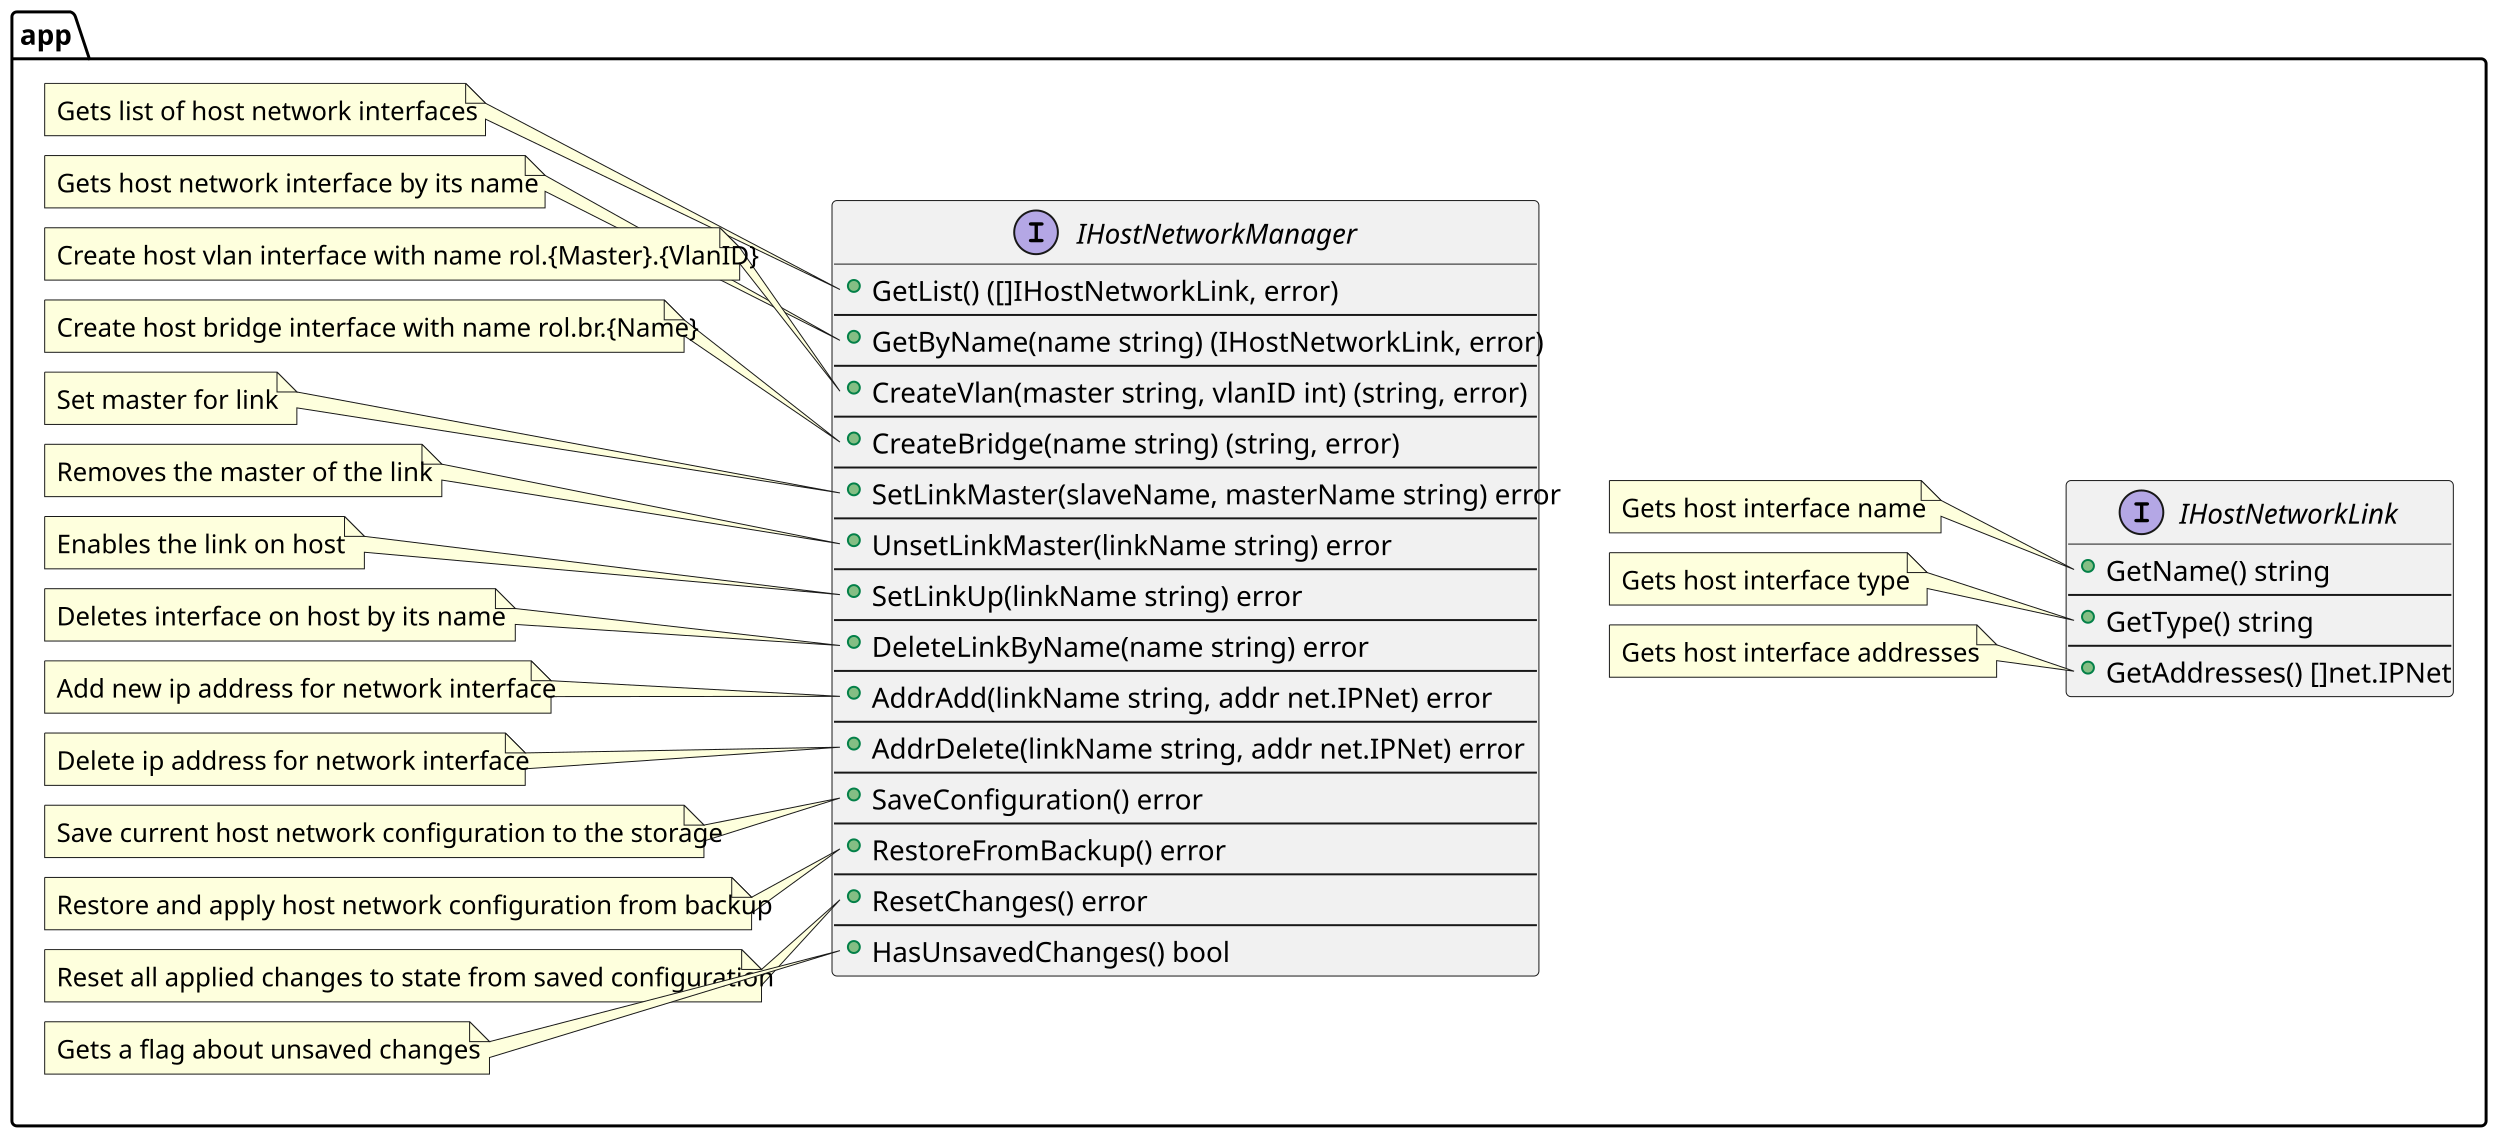
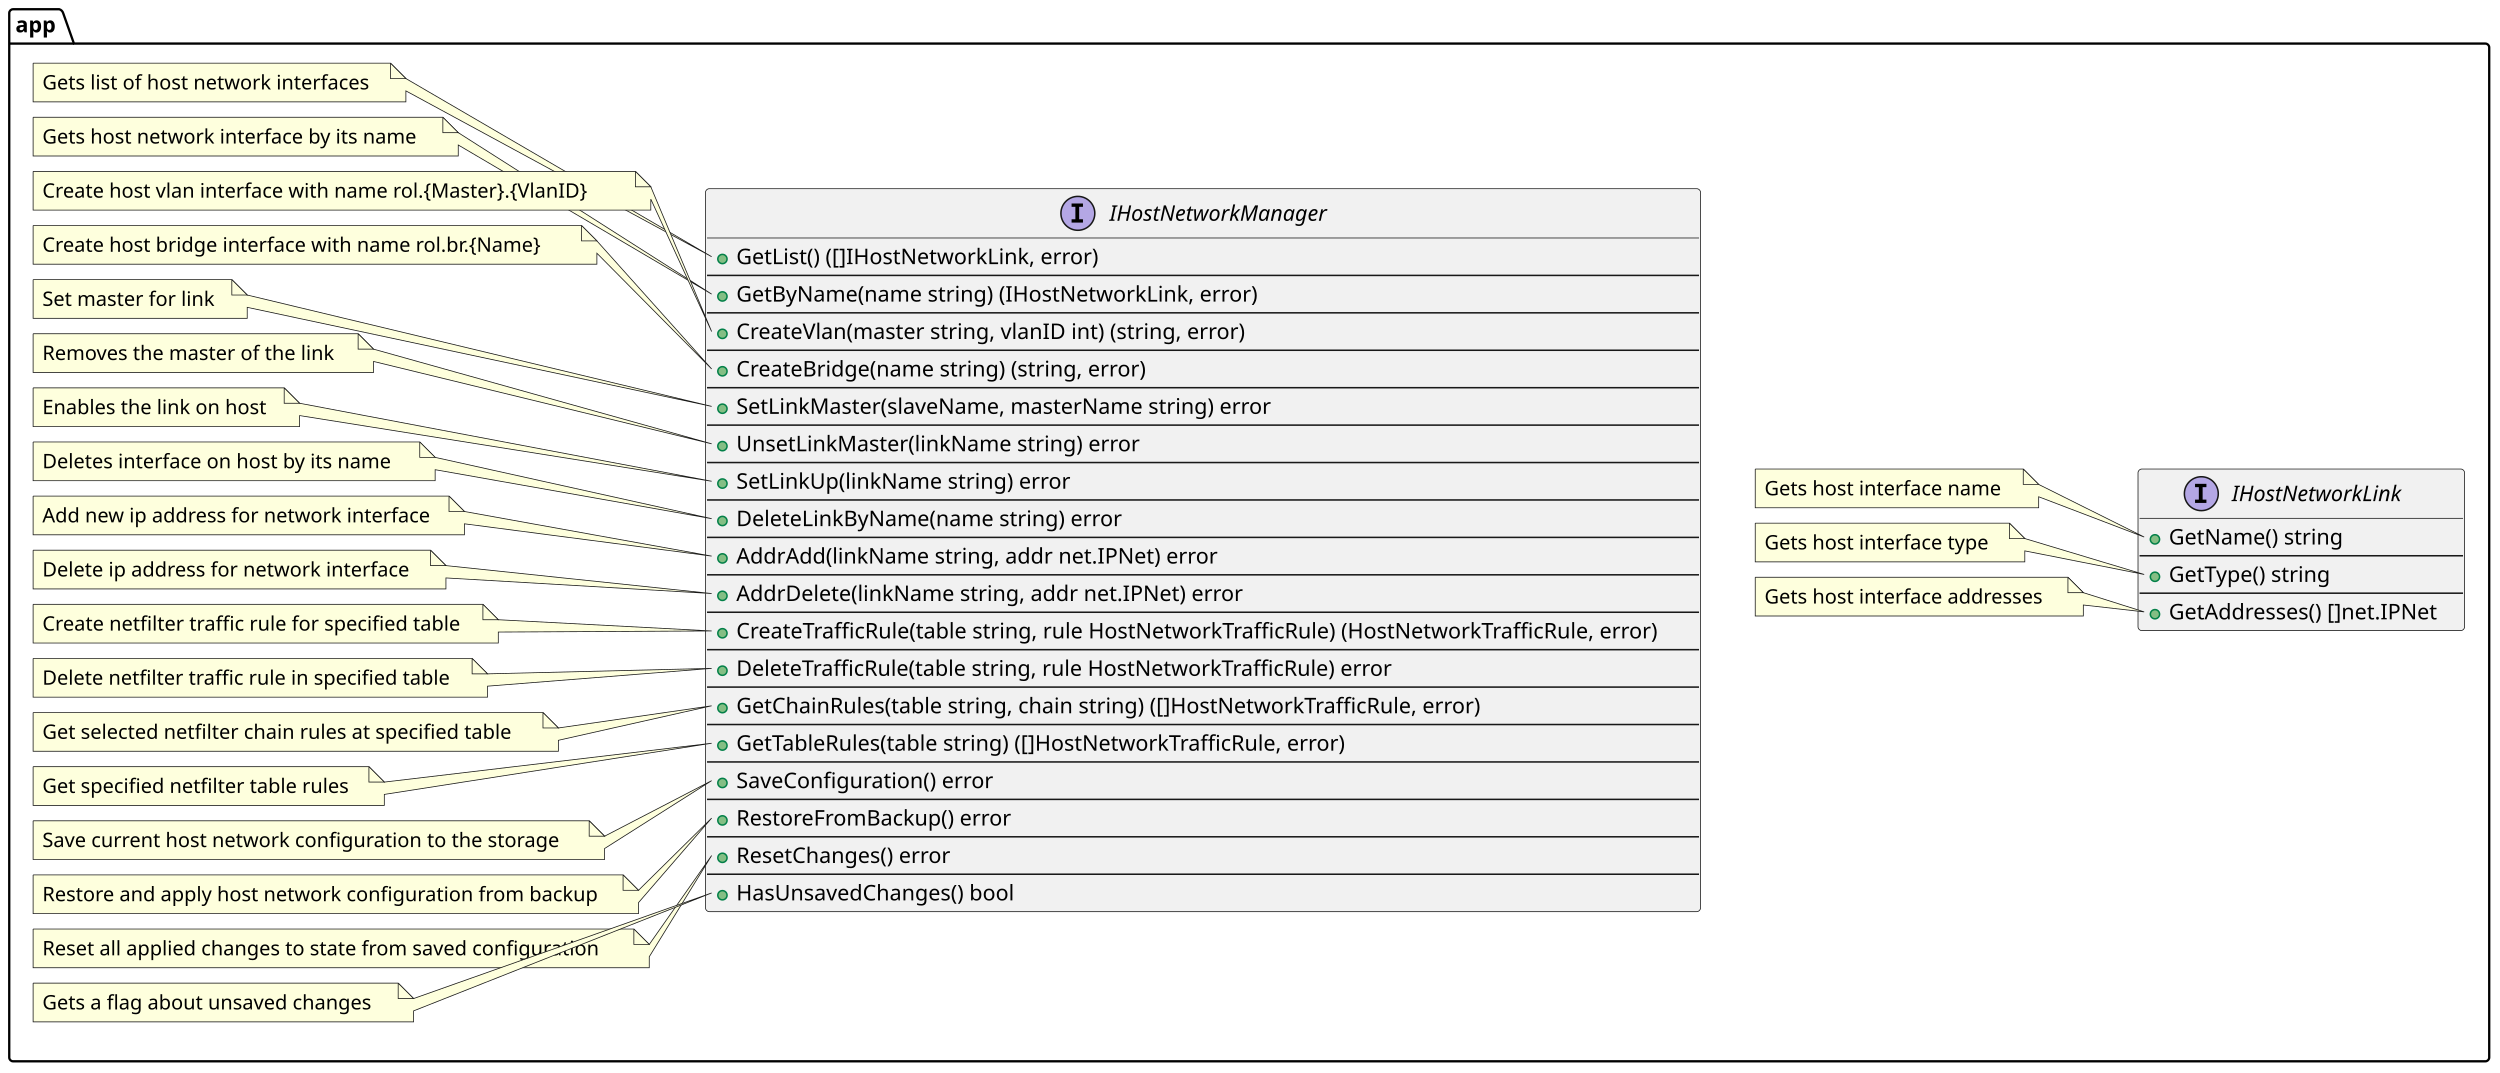
- <svg xmlns="http://www.w3.org/2000/svg" contentStyleType="text/css" height="574px" preserveAspectRatio="none" style="width:1259px;height:574px;background:#FFFFFF;" version="1.1" viewBox="0 0 1259 574" width="1259px" zoomAndPan="magnify">
+ <svg xmlns="http://www.w3.org/2000/svg" contentStyleType="text/css" height="696px" preserveAspectRatio="none" style="width:1623px;height:696px;background:#FFFFFF;" version="1.1" viewBox="0 0 1623 696" width="1623px" zoomAndPan="magnify">
  <defs />
  <g>
    <g id="cluster_app">
-       <path d="M8.5,6 L35.5,6 A3.75,3.75 0 0 1 38,8.5 L45,29.609 L1249.5,29.609 A2.5,2.5 0 0 1 1252,32.109 L1252,564.5 A2.5,2.5 0 0 1 1249.5,567 L8.5,567 A2.5,2.5 0 0 1 6,564.5 L6,8.5 A2.5,2.5 0 0 1 8.5,6 " style="stroke:#000000;stroke-width:1.5;fill:none;" />
-       <line style="stroke:#000000;stroke-width:1.5;fill:none;" x1="6" x2="45" y1="29.609" y2="29.609" />
-       <text fill="#000000" font-family="sans-serif" font-size="14" font-weight="bold" lengthAdjust="spacing" textLength="26" x="10" y="22.533">app</text>
+       <path d="M8.5,6 L38.5,6 A3.75,3.75 0 0 1 41,8.5 L48,28.297 L1613.5,28.297 A2.5,2.5 0 0 1 1616,30.797 L1616,686.5 A2.5,2.5 0 0 1 1613.5,689 L8.5,689 A2.5,2.5 0 0 1 6,686.5 L6,8.5 A2.5,2.5 0 0 1 8.5,6 " fill="none" style="stroke:#000000;stroke-width:1.5;" />
+       <line style="stroke:#000000;stroke-width:1.5;" x1="6" x2="48" y1="28.297" y2="28.297" />
+       <text fill="#000000" font-family="sans-serif" font-size="14" font-weight="bold" lengthAdjust="spacing" textLength="29" x="10" y="20.995">app</text>
    </g>
    <g id="elem_IHostNetworkLink">
-       <rect codeLine="3" fill="#F1F1F1" height="108.828" id="IHostNetworkLink" rx="2.5" ry="2.5" style="stroke:#181818;stroke-width:0.5;" width="195" x="1040.5" y="242" />
-       <ellipse cx="1078.45" cy="258" fill="#B4A7E5" rx="11" ry="11" style="stroke:#181818;stroke-width:1.0;" />
-       <path d="M1079.403,254.641 L1079.403,261.297 L1081.122,261.297 Q1081.731,261.297 1081.997,261.531 Q1082.263,261.766 1082.263,262.156 Q1082.263,262.531 1081.997,262.766 Q1081.731,263 1081.122,263 L1075.981,263 Q1075.372,263 1075.106,262.766 Q1074.841,262.531 1074.841,262.141 Q1074.841,261.766 1075.106,261.531 Q1075.372,261.297 1075.981,261.297 L1077.7,261.297 L1077.7,254.641 L1075.981,254.641 Q1075.372,254.641 1075.106,254.406 Q1074.841,254.172 1074.841,253.781 Q1074.841,253.406 1075.106,253.172 Q1075.372,252.938 1075.981,252.938 L1081.122,252.938 Q1081.731,252.938 1081.997,253.172 Q1082.263,253.406 1082.263,253.781 Q1082.263,254.172 1081.997,254.406 Q1081.731,254.641 1081.122,254.641 L1079.403,254.641 Z " fill="#000000" />
-       <text fill="#000000" font-family="sans-serif" font-size="14" font-style="italic" lengthAdjust="spacing" textLength="112" x="1097.55" y="263.728">IHostNetworkLink</text>
-       <line style="stroke:#181818;stroke-width:0.5;" x1="1041.5" x2="1234.5" y1="274" y2="274" />
-       <ellipse cx="1051.5" cy="285" fill="#84BE84" rx="3" ry="3" style="stroke:#038048;stroke-width:1.0;" />
-       <text fill="#000000" font-family="sans-serif" font-size="14" lengthAdjust="spacing" textLength="108" x="1060.5" y="292.533">GetName() string</text>
-       <line style="stroke:#181818;stroke-width:1.0;" x1="1041.5" x2="1234.5" y1="299.609" y2="299.609" />
-       <ellipse cx="1051.5" cy="310.609" fill="#84BE84" rx="3" ry="3" style="stroke:#038048;stroke-width:1.0;" />
-       <text fill="#000000" font-family="sans-serif" font-size="14" lengthAdjust="spacing" textLength="104" x="1060.5" y="318.143">GetType() string</text>
-       <line style="stroke:#181818;stroke-width:1.0;" x1="1041.5" x2="1234.5" y1="325.219" y2="325.219" />
-       <ellipse cx="1051.5" cy="336.219" fill="#84BE84" rx="3" ry="3" style="stroke:#038048;stroke-width:1.0;" />
-       <text fill="#000000" font-family="sans-serif" font-size="14" lengthAdjust="spacing" textLength="169" x="1060.5" y="343.752">GetAddresses() []net.IPNet</text>
+       <rect codeLine="3" fill="#F1F1F1" height="104.891" id="IHostNetworkLink" rx="2.5" ry="2.5" style="stroke:#181818;stroke-width:0.5;" width="212" x="1388" y="304.5" />
+       <ellipse cx="1429.1" cy="320.5" fill="#B4A7E5" rx="11" ry="11" style="stroke:#181818;stroke-width:1.0;" />
+       <path d="M1425.022,316.266 L1425.022,314.109 L1432.412,314.109 L1432.412,316.266 L1429.944,316.266 L1429.944,324.344 L1432.412,324.344 L1432.412,326.5 L1425.022,326.5 L1425.022,324.344 L1427.491,324.344 L1427.491,316.266 L1425.022,316.266 Z " fill="#000000" />
+       <text fill="#000000" font-family="sans-serif" font-size="14" font-style="italic" lengthAdjust="spacing" textLength="122" x="1448.9" y="325.347">IHostNetworkLink</text>
+       <line style="stroke:#181818;stroke-width:0.5;" x1="1389" x2="1599" y1="336.5" y2="336.5" />
+       <ellipse cx="1399" cy="350.148" fill="#84BE84" rx="3" ry="3" style="stroke:#038048;stroke-width:1.0;" />
+       <text fill="#000000" font-family="sans-serif" font-size="14" lengthAdjust="spacing" textLength="118" x="1408" y="353.495">GetName() string</text>
+       <line style="stroke:#181818;stroke-width:1.0;" x1="1389" x2="1599" y1="360.797" y2="360.797" />
+       <ellipse cx="1399" cy="374.445" fill="#84BE84" rx="3" ry="3" style="stroke:#038048;stroke-width:1.0;" />
+       <text fill="#000000" font-family="sans-serif" font-size="14" lengthAdjust="spacing" textLength="112" x="1408" y="377.792">GetType() string</text>
+       <line style="stroke:#181818;stroke-width:1.0;" x1="1389" x2="1599" y1="385.094" y2="385.094" />
+       <ellipse cx="1399" cy="398.742" fill="#84BE84" rx="3" ry="3" style="stroke:#038048;stroke-width:1.0;" />
+       <text fill="#000000" font-family="sans-serif" font-size="14" lengthAdjust="spacing" textLength="186" x="1408" y="402.089">GetAddresses() []net.IPNet</text>
    </g>
-     <path d="M810.5,242 L810.5,268.352 A0,0 0 0 0 810.5,268.352 L977.5,268.352 A0,0 0 0 0 977.5,268.352 L977.5,260 L1044.5,286.805 L977.5,252 L977.5,252 L967.5,242 L810.5,242 A0,0 0 0 0 810.5,242 " fill="#FEFFDD" style="stroke:#181818;stroke-width:0.5;" />
-     <path d="M967.5,242 L967.5,252 L977.5,252 L967.5,242 " fill="#FEFFDD" style="stroke:#181818;stroke-width:0.5;" />
-     <text fill="#000000" font-family="sans-serif" font-size="13" lengthAdjust="spacing" textLength="146" x="816.5" y="260.495">Gets host interface name</text>
-     <path d="M810.5,278.352 L810.5,304.703 A0,0 0 0 0 810.5,304.703 L970.5,304.703 A0,0 0 0 0 970.5,304.703 L970.5,296.352 L1044.5,312.414 L970.5,288.352 L970.5,288.352 L960.5,278.352 L810.5,278.352 A0,0 0 0 0 810.5,278.352 " fill="#FEFFDD" style="stroke:#181818;stroke-width:0.5;" />
-     <path d="M960.5,278.352 L960.5,288.352 L970.5,288.352 L960.5,278.352 " fill="#FEFFDD" style="stroke:#181818;stroke-width:0.5;" />
-     <text fill="#000000" font-family="sans-serif" font-size="13" lengthAdjust="spacing" textLength="139" x="816.5" y="296.847">Gets host interface type</text>
-     <path d="M810.5,314.703 L810.5,341.055 A0,0 0 0 0 810.5,341.055 L1005.5,341.055 A0,0 0 0 0 1005.5,341.055 L1005.5,332.703 L1044.5,338.023 L1005.5,324.703 L1005.5,324.703 L995.5,314.703 L810.5,314.703 A0,0 0 0 0 810.5,314.703 " fill="#FEFFDD" style="stroke:#181818;stroke-width:0.5;" />
-     <path d="M995.5,314.703 L995.5,324.703 L1005.5,324.703 L995.5,314.703 " fill="#FEFFDD" style="stroke:#181818;stroke-width:0.5;" />
-     <text fill="#000000" font-family="sans-serif" font-size="13" lengthAdjust="spacing" textLength="174" x="816.5" y="333.198">Gets host interface addresses</text>
+     <path d="M1139.5,304.5 L1139.5,329.633 A0,0 0 0 0 1139.5,329.633 L1323.5,329.633 A0,0 0 0 0 1323.5,329.633 L1323.5,322.5 L1392,348.648 L1323.5,314.5 L1323.5,314.5 L1313.5,304.5 L1139.5,304.5 A0,0 0 0 0 1139.5,304.5 " fill="#FEFFDD" style="stroke:#181818;stroke-width:0.5;" />
+     <path d="M1313.5,304.5 L1313.5,314.5 L1323.5,314.5 L1313.5,304.5 " fill="#FEFFDD" style="stroke:#181818;stroke-width:0.5;" />
+     <text fill="#000000" font-family="sans-serif" font-size="13" lengthAdjust="spacing" textLength="163" x="1145.5" y="321.567">Gets host interface name</text>
+     <path d="M1139.5,339.633 L1139.5,364.766 A0,0 0 0 0 1139.5,364.766 L1314.5,364.766 A0,0 0 0 0 1314.5,364.766 L1314.5,357.633 L1392,372.945 L1314.5,349.633 L1314.5,349.633 L1304.5,339.633 L1139.5,339.633 A0,0 0 0 0 1139.5,339.633 " fill="#FEFFDD" style="stroke:#181818;stroke-width:0.5;" />
+     <path d="M1304.5,339.633 L1304.5,349.633 L1314.5,349.633 L1304.5,339.633 " fill="#FEFFDD" style="stroke:#181818;stroke-width:0.5;" />
+     <text fill="#000000" font-family="sans-serif" font-size="13" lengthAdjust="spacing" textLength="154" x="1145.5" y="356.7">Gets host interface type</text>
+     <path d="M1139.5,374.766 L1139.5,399.898 A0,0 0 0 0 1139.5,399.898 L1352.5,399.898 A0,0 0 0 0 1352.5,399.898 L1352.5,392.766 L1392,397.242 L1352.5,384.766 L1352.5,384.766 L1342.5,374.766 L1139.5,374.766 A0,0 0 0 0 1139.5,374.766 " fill="#FEFFDD" style="stroke:#181818;stroke-width:0.5;" />
+     <path d="M1342.5,374.766 L1342.5,384.766 L1352.5,384.766 L1342.5,374.766 " fill="#FEFFDD" style="stroke:#181818;stroke-width:0.5;" />
+     <text fill="#000000" font-family="sans-serif" font-size="13" lengthAdjust="spacing" textLength="192" x="1145.5" y="391.832">Gets host interface addresses</text>
    <g id="elem_IHostNetworkManager">
-       <rect codeLine="5" fill="#F1F1F1" height="390.531" id="IHostNetworkManager" rx="2.5" ry="2.5" style="stroke:#181818;stroke-width:0.5;" width="356" x="419" y="101" />
-       <ellipse cx="521.75" cy="117" fill="#B4A7E5" rx="11" ry="11" style="stroke:#181818;stroke-width:1.0;" />
-       <path d="M522.703,113.641 L522.703,120.297 L524.422,120.297 Q525.031,120.297 525.297,120.531 Q525.562,120.766 525.562,121.156 Q525.562,121.531 525.297,121.766 Q525.031,122 524.422,122 L519.281,122 Q518.672,122 518.406,121.766 Q518.141,121.531 518.141,121.141 Q518.141,120.766 518.406,120.531 Q518.672,120.297 519.281,120.297 L521,120.297 L521,113.641 L519.281,113.641 Q518.672,113.641 518.406,113.406 Q518.141,113.172 518.141,112.781 Q518.141,112.406 518.406,112.172 Q518.672,111.938 519.281,111.938 L524.422,111.938 Q525.031,111.938 525.297,112.172 Q525.562,112.406 525.562,112.781 Q525.562,113.172 525.297,113.406 Q525.031,113.641 524.422,113.641 L522.703,113.641 Z " fill="#000000" />
-       <text fill="#000000" font-family="sans-serif" font-size="14" font-style="italic" lengthAdjust="spacing" textLength="142" x="542.25" y="122.728">IHostNetworkManager</text>
-       <line style="stroke:#181818;stroke-width:0.5;" x1="420" x2="774" y1="133" y2="133" />
-       <ellipse cx="430" cy="144" fill="#84BE84" rx="3" ry="3" style="stroke:#038048;stroke-width:1.0;" />
-       <text fill="#000000" font-family="sans-serif" font-size="14" lengthAdjust="spacing" textLength="223" x="439" y="151.533">GetList() ([]IHostNetworkLink, error)</text>
-       <line style="stroke:#181818;stroke-width:1.0;" x1="420" x2="774" y1="158.609" y2="158.609" />
-       <ellipse cx="430" cy="169.609" fill="#84BE84" rx="3" ry="3" style="stroke:#038048;stroke-width:1.0;" />
-       <text fill="#000000" font-family="sans-serif" font-size="14" lengthAdjust="spacing" textLength="319" x="439" y="177.143">GetByName(name string) (IHostNetworkLink, error)</text>
-       <line style="stroke:#181818;stroke-width:1.0;" x1="420" x2="774" y1="184.219" y2="184.219" />
-       <ellipse cx="430" cy="195.219" fill="#84BE84" rx="3" ry="3" style="stroke:#038048;stroke-width:1.0;" />
-       <text fill="#000000" font-family="sans-serif" font-size="14" lengthAdjust="spacing" textLength="317" x="439" y="202.752">CreateVlan(master string, vlanID int) (string, error)</text>
-       <line style="stroke:#181818;stroke-width:1.0;" x1="420" x2="774" y1="209.828" y2="209.828" />
-       <ellipse cx="430" cy="220.828" fill="#84BE84" rx="3" ry="3" style="stroke:#038048;stroke-width:1.0;" />
-       <text fill="#000000" font-family="sans-serif" font-size="14" lengthAdjust="spacing" textLength="256" x="439" y="228.361">CreateBridge(name string) (string, error)</text>
-       <line style="stroke:#181818;stroke-width:1.0;" x1="420" x2="774" y1="235.438" y2="235.438" />
-       <ellipse cx="430" cy="246.438" fill="#84BE84" rx="3" ry="3" style="stroke:#038048;stroke-width:1.0;" />
-       <text fill="#000000" font-family="sans-serif" font-size="14" lengthAdjust="spacing" textLength="330" x="439" y="253.971">SetLinkMaster(slaveName, masterName string) error</text>
-       <line style="stroke:#181818;stroke-width:1.0;" x1="420" x2="774" y1="261.047" y2="261.047" />
-       <ellipse cx="430" cy="272.047" fill="#84BE84" rx="3" ry="3" style="stroke:#038048;stroke-width:1.0;" />
-       <text fill="#000000" font-family="sans-serif" font-size="14" lengthAdjust="spacing" textLength="246" x="439" y="279.58">UnsetLinkMaster(linkName string) error</text>
-       <line style="stroke:#181818;stroke-width:1.0;" x1="420" x2="774" y1="286.656" y2="286.656" />
-       <ellipse cx="430" cy="297.656" fill="#84BE84" rx="3" ry="3" style="stroke:#038048;stroke-width:1.0;" />
-       <text fill="#000000" font-family="sans-serif" font-size="14" lengthAdjust="spacing" textLength="205" x="439" y="305.19">SetLinkUp(linkName string) error</text>
-       <line style="stroke:#181818;stroke-width:1.0;" x1="420" x2="774" y1="312.266" y2="312.266" />
-       <ellipse cx="430" cy="323.266" fill="#84BE84" rx="3" ry="3" style="stroke:#038048;stroke-width:1.0;" />
-       <text fill="#000000" font-family="sans-serif" font-size="14" lengthAdjust="spacing" textLength="238" x="439" y="330.799">DeleteLinkByName(name string) error</text>
-       <line style="stroke:#181818;stroke-width:1.0;" x1="420" x2="774" y1="337.875" y2="337.875" />
-       <ellipse cx="430" cy="348.875" fill="#84BE84" rx="3" ry="3" style="stroke:#038048;stroke-width:1.0;" />
-       <text fill="#000000" font-family="sans-serif" font-size="14" lengthAdjust="spacing" textLength="294" x="439" y="356.408">AddrAdd(linkName string, addr net.IPNet) error</text>
-       <line style="stroke:#181818;stroke-width:1.0;" x1="420" x2="774" y1="363.484" y2="363.484" />
-       <ellipse cx="430" cy="374.484" fill="#84BE84" rx="3" ry="3" style="stroke:#038048;stroke-width:1.0;" />
-       <text fill="#000000" font-family="sans-serif" font-size="14" lengthAdjust="spacing" textLength="310" x="439" y="382.018">AddrDelete(linkName string, addr net.IPNet) error</text>
-       <line style="stroke:#181818;stroke-width:1.0;" x1="420" x2="774" y1="389.094" y2="389.094" />
-       <ellipse cx="430" cy="400.094" fill="#84BE84" rx="3" ry="3" style="stroke:#038048;stroke-width:1.0;" />
-       <text fill="#000000" font-family="sans-serif" font-size="14" lengthAdjust="spacing" textLength="162" x="439" y="407.627">SaveConfiguration() error</text>
-       <line style="stroke:#181818;stroke-width:1.0;" x1="420" x2="774" y1="414.703" y2="414.703" />
-       <ellipse cx="430" cy="425.703" fill="#84BE84" rx="3" ry="3" style="stroke:#038048;stroke-width:1.0;" />
-       <text fill="#000000" font-family="sans-serif" font-size="14" lengthAdjust="spacing" textLength="175" x="439" y="433.236">RestoreFromBackup() error</text>
-       <line style="stroke:#181818;stroke-width:1.0;" x1="420" x2="774" y1="440.312" y2="440.312" />
-       <ellipse cx="430" cy="451.312" fill="#84BE84" rx="3" ry="3" style="stroke:#038048;stroke-width:1.0;" />
-       <text fill="#000000" font-family="sans-serif" font-size="14" lengthAdjust="spacing" textLength="139" x="439" y="458.846">ResetChanges() error</text>
-       <line style="stroke:#181818;stroke-width:1.0;" x1="420" x2="774" y1="465.922" y2="465.922" />
-       <ellipse cx="430" cy="476.922" fill="#84BE84" rx="3" ry="3" style="stroke:#038048;stroke-width:1.0;" />
-       <text fill="#000000" font-family="sans-serif" font-size="14" lengthAdjust="spacing" textLength="177" x="439" y="484.455">HasUnsavedChanges() bool</text>
+       <rect codeLine="5" fill="#F1F1F1" height="469.344" id="IHostNetworkManager" rx="2.5" ry="2.5" style="stroke:#181818;stroke-width:0.5;" width="646" x="458" y="122.5" />
+       <ellipse cx="699.75" cy="138.5" fill="#B4A7E5" rx="11" ry="11" style="stroke:#181818;stroke-width:1.0;" />
+       <path d="M695.672,134.266 L695.672,132.109 L703.062,132.109 L703.062,134.266 L700.594,134.266 L700.594,142.344 L703.062,142.344 L703.062,144.5 L695.672,144.5 L695.672,142.344 L698.141,142.344 L698.141,134.266 L695.672,134.266 Z " fill="#000000" />
+       <text fill="#000000" font-family="sans-serif" font-size="14" font-style="italic" lengthAdjust="spacing" textLength="154" x="720.25" y="143.347">IHostNetworkManager</text>
+       <line style="stroke:#181818;stroke-width:0.5;" x1="459" x2="1103" y1="154.5" y2="154.5" />
+       <ellipse cx="469" cy="168.148" fill="#84BE84" rx="3" ry="3" style="stroke:#038048;stroke-width:1.0;" />
+       <text fill="#000000" font-family="sans-serif" font-size="14" lengthAdjust="spacing" textLength="242" x="478" y="171.495">GetList() ([]IHostNetworkLink, error)</text>
+       <line style="stroke:#181818;stroke-width:1.0;" x1="459" x2="1103" y1="178.797" y2="178.797" />
+       <ellipse cx="469" cy="192.445" fill="#84BE84" rx="3" ry="3" style="stroke:#038048;stroke-width:1.0;" />
+       <text fill="#000000" font-family="sans-serif" font-size="14" lengthAdjust="spacing" textLength="348" x="478" y="195.792">GetByName(name string) (IHostNetworkLink, error)</text>
+       <line style="stroke:#181818;stroke-width:1.0;" x1="459" x2="1103" y1="203.094" y2="203.094" />
+       <ellipse cx="469" cy="216.742" fill="#84BE84" rx="3" ry="3" style="stroke:#038048;stroke-width:1.0;" />
+       <text fill="#000000" font-family="sans-serif" font-size="14" lengthAdjust="spacing" textLength="340" x="478" y="220.089">CreateVlan(master string, vlanID int) (string, error)</text>
+       <line style="stroke:#181818;stroke-width:1.0;" x1="459" x2="1103" y1="227.391" y2="227.391" />
+       <ellipse cx="469" cy="241.039" fill="#84BE84" rx="3" ry="3" style="stroke:#038048;stroke-width:1.0;" />
+       <text fill="#000000" font-family="sans-serif" font-size="14" lengthAdjust="spacing" textLength="277" x="478" y="244.386">CreateBridge(name string) (string, error)</text>
+       <line style="stroke:#181818;stroke-width:1.0;" x1="459" x2="1103" y1="251.688" y2="251.688" />
+       <ellipse cx="469" cy="265.336" fill="#84BE84" rx="3" ry="3" style="stroke:#038048;stroke-width:1.0;" />
+       <text fill="#000000" font-family="sans-serif" font-size="14" lengthAdjust="spacing" textLength="358" x="478" y="268.683">SetLinkMaster(slaveName, masterName string) error</text>
+       <line style="stroke:#181818;stroke-width:1.0;" x1="459" x2="1103" y1="275.984" y2="275.984" />
+       <ellipse cx="469" cy="289.633" fill="#84BE84" rx="3" ry="3" style="stroke:#038048;stroke-width:1.0;" />
+       <text fill="#000000" font-family="sans-serif" font-size="14" lengthAdjust="spacing" textLength="268" x="478" y="292.979">UnsetLinkMaster(linkName string) error</text>
+       <line style="stroke:#181818;stroke-width:1.0;" x1="459" x2="1103" y1="300.281" y2="300.281" />
+       <ellipse cx="469" cy="313.93" fill="#84BE84" rx="3" ry="3" style="stroke:#038048;stroke-width:1.0;" />
+       <text fill="#000000" font-family="sans-serif" font-size="14" lengthAdjust="spacing" textLength="222" x="478" y="317.276">SetLinkUp(linkName string) error</text>
+       <line style="stroke:#181818;stroke-width:1.0;" x1="459" x2="1103" y1="324.578" y2="324.578" />
+       <ellipse cx="469" cy="338.227" fill="#84BE84" rx="3" ry="3" style="stroke:#038048;stroke-width:1.0;" />
+       <text fill="#000000" font-family="sans-serif" font-size="14" lengthAdjust="spacing" textLength="259" x="478" y="341.573">DeleteLinkByName(name string) error</text>
+       <line style="stroke:#181818;stroke-width:1.0;" x1="459" x2="1103" y1="348.875" y2="348.875" />
+       <ellipse cx="469" cy="362.523" fill="#84BE84" rx="3" ry="3" style="stroke:#038048;stroke-width:1.0;" />
+       <text fill="#000000" font-family="sans-serif" font-size="14" lengthAdjust="spacing" textLength="318" x="478" y="365.87">AddrAdd(linkName string, addr net.IPNet) error</text>
+       <line style="stroke:#181818;stroke-width:1.0;" x1="459" x2="1103" y1="373.172" y2="373.172" />
+       <ellipse cx="469" cy="386.82" fill="#84BE84" rx="3" ry="3" style="stroke:#038048;stroke-width:1.0;" />
+       <text fill="#000000" font-family="sans-serif" font-size="14" lengthAdjust="spacing" textLength="337" x="478" y="390.167">AddrDelete(linkName string, addr net.IPNet) error</text>
+       <line style="stroke:#181818;stroke-width:1.0;" x1="459" x2="1103" y1="397.469" y2="397.469" />
+       <ellipse cx="469" cy="411.117" fill="#84BE84" rx="3" ry="3" style="stroke:#038048;stroke-width:1.0;" />
+       <text fill="#000000" font-family="sans-serif" font-size="14" lengthAdjust="spacing" textLength="620" x="478" y="414.464">CreateTrafficRule(table string, rule HostNetworkTrafficRule) (HostNetworkTrafficRule, error)</text>
+       <line style="stroke:#181818;stroke-width:1.0;" x1="459" x2="1103" y1="421.766" y2="421.766" />
+       <ellipse cx="469" cy="435.414" fill="#84BE84" rx="3" ry="3" style="stroke:#038048;stroke-width:1.0;" />
+       <text fill="#000000" font-family="sans-serif" font-size="14" lengthAdjust="spacing" textLength="441" x="478" y="438.761">DeleteTrafficRule(table string, rule HostNetworkTrafficRule) error</text>
+       <line style="stroke:#181818;stroke-width:1.0;" x1="459" x2="1103" y1="446.062" y2="446.062" />
+       <ellipse cx="469" cy="459.711" fill="#84BE84" rx="3" ry="3" style="stroke:#038048;stroke-width:1.0;" />
+       <text fill="#000000" font-family="sans-serif" font-size="14" lengthAdjust="spacing" textLength="504" x="478" y="463.058">GetChainRules(table string, chain string) ([]HostNetworkTrafficRule, error)</text>
+       <line style="stroke:#181818;stroke-width:1.0;" x1="459" x2="1103" y1="470.359" y2="470.359" />
+       <ellipse cx="469" cy="484.008" fill="#84BE84" rx="3" ry="3" style="stroke:#038048;stroke-width:1.0;" />
+       <text fill="#000000" font-family="sans-serif" font-size="14" lengthAdjust="spacing" textLength="415" x="478" y="487.354">GetTableRules(table string) ([]HostNetworkTrafficRule, error)</text>
+       <line style="stroke:#181818;stroke-width:1.0;" x1="459" x2="1103" y1="494.656" y2="494.656" />
+       <ellipse cx="469" cy="508.305" fill="#84BE84" rx="3" ry="3" style="stroke:#038048;stroke-width:1.0;" />
+       <text fill="#000000" font-family="sans-serif" font-size="14" lengthAdjust="spacing" textLength="172" x="478" y="511.651">SaveConfiguration() error</text>
+       <line style="stroke:#181818;stroke-width:1.0;" x1="459" x2="1103" y1="518.953" y2="518.953" />
+       <ellipse cx="469" cy="532.602" fill="#84BE84" rx="3" ry="3" style="stroke:#038048;stroke-width:1.0;" />
+       <text fill="#000000" font-family="sans-serif" font-size="14" lengthAdjust="spacing" textLength="189" x="478" y="535.948">RestoreFromBackup() error</text>
+       <line style="stroke:#181818;stroke-width:1.0;" x1="459" x2="1103" y1="543.25" y2="543.25" />
+       <ellipse cx="469" cy="556.898" fill="#84BE84" rx="3" ry="3" style="stroke:#038048;stroke-width:1.0;" />
+       <text fill="#000000" font-family="sans-serif" font-size="14" lengthAdjust="spacing" textLength="150" x="478" y="560.245">ResetChanges() error</text>
+       <line style="stroke:#181818;stroke-width:1.0;" x1="459" x2="1103" y1="567.547" y2="567.547" />
+       <ellipse cx="469" cy="581.195" fill="#84BE84" rx="3" ry="3" style="stroke:#038048;stroke-width:1.0;" />
+       <text fill="#000000" font-family="sans-serif" font-size="14" lengthAdjust="spacing" textLength="192" x="478" y="584.542">HasUnsavedChanges() bool</text>
    </g>
-     <path d="M22.5,42 L22.5,68.352 A0,0 0 0 0 22.5,68.352 L244.5,68.352 A0,0 0 0 0 244.5,68.352 L244.5,60 L423,145.805 L244.5,52 L244.5,52 L234.5,42 L22.5,42 A0,0 0 0 0 22.5,42 " fill="#FEFFDD" style="stroke:#181818;stroke-width:0.5;" />
-     <path d="M234.5,42 L234.5,52 L244.5,52 L234.5,42 " fill="#FEFFDD" style="stroke:#181818;stroke-width:0.5;" />
-     <text fill="#000000" font-family="sans-serif" font-size="13" lengthAdjust="spacing" textLength="201" x="28.5" y="60.495">Gets list of host network interfaces</text>
-     <path d="M22.5,78.352 L22.5,104.703 A0,0 0 0 0 22.5,104.703 L274.5,104.703 A0,0 0 0 0 274.5,104.703 L274.5,96.352 L423,171.414 L274.5,88.352 L274.5,88.352 L264.5,78.352 L22.5,78.352 A0,0 0 0 0 22.5,78.352 " fill="#FEFFDD" style="stroke:#181818;stroke-width:0.5;" />
-     <path d="M264.5,78.352 L264.5,88.352 L274.5,88.352 L264.5,78.352 " fill="#FEFFDD" style="stroke:#181818;stroke-width:0.5;" />
-     <text fill="#000000" font-family="sans-serif" font-size="13" lengthAdjust="spacing" textLength="231" x="28.5" y="96.847">Gets host network interface by its name</text>
-     <path d="M22.5,114.703 L22.5,141.055 A0,0 0 0 0 22.5,141.055 L372.5,141.055 A0,0 0 0 0 372.5,141.055 L372.5,132.703 L423,197.023 L372.5,124.703 L372.5,124.703 L362.5,114.703 L22.5,114.703 A0,0 0 0 0 22.5,114.703 " fill="#FEFFDD" style="stroke:#181818;stroke-width:0.5;" />
-     <path d="M362.5,114.703 L362.5,124.703 L372.5,124.703 L362.5,114.703 " fill="#FEFFDD" style="stroke:#181818;stroke-width:0.5;" />
-     <text fill="#000000" font-family="sans-serif" font-size="13" lengthAdjust="spacing" textLength="329" x="28.5" y="133.198">Create host vlan interface with name rol.{Master}.{VlanID}</text>
-     <path d="M22.5,151.055 L22.5,177.406 A0,0 0 0 0 22.5,177.406 L344.5,177.406 A0,0 0 0 0 344.5,177.406 L344.5,169.055 L423,222.633 L344.5,161.055 L344.5,161.055 L334.5,151.055 L22.5,151.055 A0,0 0 0 0 22.5,151.055 " fill="#FEFFDD" style="stroke:#181818;stroke-width:0.5;" />
-     <path d="M334.5,151.055 L334.5,161.055 L344.5,161.055 L334.5,151.055 " fill="#FEFFDD" style="stroke:#181818;stroke-width:0.5;" />
-     <text fill="#000000" font-family="sans-serif" font-size="13" lengthAdjust="spacing" textLength="301" x="28.5" y="169.55">Create host bridge interface with name rol.br.{Name}</text>
-     <path d="M22.5,187.406 L22.5,213.758 A0,0 0 0 0 22.5,213.758 L149.5,213.758 A0,0 0 0 0 149.5,213.758 L149.5,205.406 L423,248.242 L149.5,197.406 L149.5,197.406 L139.5,187.406 L22.5,187.406 A0,0 0 0 0 22.5,187.406 " fill="#FEFFDD" style="stroke:#181818;stroke-width:0.5;" />
-     <path d="M139.5,187.406 L139.5,197.406 L149.5,197.406 L139.5,187.406 " fill="#FEFFDD" style="stroke:#181818;stroke-width:0.5;" />
-     <text fill="#000000" font-family="sans-serif" font-size="13" lengthAdjust="spacing" textLength="106" x="28.5" y="205.901">Set master for link</text>
-     <path d="M22.5,223.758 L22.5,250.109 A0,0 0 0 0 22.5,250.109 L222.5,250.109 A0,0 0 0 0 222.5,250.109 L222.5,241.758 L423,273.852 L222.5,233.758 L222.5,233.758 L212.5,223.758 L22.5,223.758 A0,0 0 0 0 22.5,223.758 " fill="#FEFFDD" style="stroke:#181818;stroke-width:0.5;" />
-     <path d="M212.5,223.758 L212.5,233.758 L222.5,233.758 L212.5,223.758 " fill="#FEFFDD" style="stroke:#181818;stroke-width:0.5;" />
-     <text fill="#000000" font-family="sans-serif" font-size="13" lengthAdjust="spacing" textLength="179" x="28.5" y="242.253">Removes the master of the link</text>
-     <path d="M22.5,260.109 L22.5,286.461 A0,0 0 0 0 22.5,286.461 L183.5,286.461 A0,0 0 0 0 183.5,286.461 L183.5,278.109 L423,299.461 L183.5,270.109 L183.5,270.109 L173.5,260.109 L22.5,260.109 A0,0 0 0 0 22.5,260.109 " fill="#FEFFDD" style="stroke:#181818;stroke-width:0.5;" />
-     <path d="M173.5,260.109 L173.5,270.109 L183.5,270.109 L173.5,260.109 " fill="#FEFFDD" style="stroke:#181818;stroke-width:0.5;" />
-     <text fill="#000000" font-family="sans-serif" font-size="13" lengthAdjust="spacing" textLength="140" x="28.5" y="278.604">Enables the link on host</text>
-     <path d="M22.5,296.461 L22.5,322.812 A0,0 0 0 0 22.5,322.812 L259.5,322.812 A0,0 0 0 0 259.5,322.812 L259.5,314.461 L423,325.07 L259.5,306.461 L259.5,306.461 L249.5,296.461 L22.5,296.461 A0,0 0 0 0 22.5,296.461 " fill="#FEFFDD" style="stroke:#181818;stroke-width:0.5;" />
-     <path d="M249.5,296.461 L249.5,306.461 L259.5,306.461 L249.5,296.461 " fill="#FEFFDD" style="stroke:#181818;stroke-width:0.5;" />
-     <text fill="#000000" font-family="sans-serif" font-size="13" lengthAdjust="spacing" textLength="216" x="28.5" y="314.956">Deletes interface on host by its name</text>
-     <path d="M22.5,332.812 L22.5,359.164 A0,0 0 0 0 22.5,359.164 L277.5,359.164 A0,0 0 0 0 277.5,359.164 L277.5,350.812 L423,350.68 L277.5,342.812 L277.5,342.812 L267.5,332.812 L22.5,332.812 A0,0 0 0 0 22.5,332.812 " fill="#FEFFDD" style="stroke:#181818;stroke-width:0.5;" />
-     <path d="M267.5,332.812 L267.5,342.812 L277.5,342.812 L267.5,332.812 " fill="#FEFFDD" style="stroke:#181818;stroke-width:0.5;" />
-     <text fill="#000000" font-family="sans-serif" font-size="13" lengthAdjust="spacing" textLength="234" x="28.5" y="351.308">Add new ip address for network interface</text>
-     <path d="M22.5,369.164 L22.5,395.516 A0,0 0 0 0 22.5,395.516 L264.5,395.516 A0,0 0 0 0 264.5,395.516 L264.5,387.164 L423,376.289 L264.5,379.164 L264.5,379.164 L254.5,369.164 L22.5,369.164 A0,0 0 0 0 22.5,369.164 " fill="#FEFFDD" style="stroke:#181818;stroke-width:0.5;" />
-     <path d="M254.5,369.164 L254.5,379.164 L264.5,379.164 L254.5,369.164 " fill="#FEFFDD" style="stroke:#181818;stroke-width:0.5;" />
-     <text fill="#000000" font-family="sans-serif" font-size="13" lengthAdjust="spacing" textLength="221" x="28.5" y="387.659">Delete ip address for network interface</text>
-     <path d="M22.5,405.516 L22.5,431.867 A0,0 0 0 0 22.5,431.867 L354.5,431.867 A0,0 0 0 0 354.5,431.867 L354.5,423.516 L423,401.898 L354.5,415.516 L354.5,415.516 L344.5,405.516 L22.5,405.516 A0,0 0 0 0 22.5,405.516 " fill="#FEFFDD" style="stroke:#181818;stroke-width:0.5;" />
-     <path d="M344.5,405.516 L344.5,415.516 L354.5,415.516 L344.5,405.516 " fill="#FEFFDD" style="stroke:#181818;stroke-width:0.5;" />
-     <text fill="#000000" font-family="sans-serif" font-size="13" lengthAdjust="spacing" textLength="311" x="28.5" y="424.011">Save current host network configuration to the storage</text>
-     <path d="M22.5,441.867 L22.5,468.219 A0,0 0 0 0 22.5,468.219 L378.5,468.219 A0,0 0 0 0 378.5,468.219 L378.5,459.867 L423,427.508 L378.5,451.867 L378.5,451.867 L368.5,441.867 L22.5,441.867 A0,0 0 0 0 22.5,441.867 " fill="#FEFFDD" style="stroke:#181818;stroke-width:0.5;" />
-     <path d="M368.5,441.867 L368.5,451.867 L378.5,451.867 L368.5,441.867 " fill="#FEFFDD" style="stroke:#181818;stroke-width:0.5;" />
-     <text fill="#000000" font-family="sans-serif" font-size="13" lengthAdjust="spacing" textLength="335" x="28.5" y="460.362">Restore and apply host network configuration from backup</text>
-     <path d="M22.5,478.219 L22.5,504.57 A0,0 0 0 0 22.5,504.57 L383.5,504.57 A0,0 0 0 0 383.5,504.57 L383.5,496.219 L423,453.117 L383.5,488.219 L383.5,488.219 L373.5,478.219 L22.5,478.219 A0,0 0 0 0 22.5,478.219 " fill="#FEFFDD" style="stroke:#181818;stroke-width:0.5;" />
-     <path d="M373.5,478.219 L373.5,488.219 L383.5,488.219 L373.5,478.219 " fill="#FEFFDD" style="stroke:#181818;stroke-width:0.5;" />
-     <text fill="#000000" font-family="sans-serif" font-size="13" lengthAdjust="spacing" textLength="340" x="28.5" y="496.714">Reset all applied changes to state from saved configuration</text>
-     <path d="M22.5,514.57 L22.5,540.922 A0,0 0 0 0 22.5,540.922 L246.5,540.922 A0,0 0 0 0 246.5,540.922 L246.5,532.57 L423,478.727 L246.5,524.57 L246.5,524.57 L236.5,514.57 L22.5,514.57 A0,0 0 0 0 22.5,514.57 " fill="#FEFFDD" style="stroke:#181818;stroke-width:0.5;" />
-     <path d="M236.5,514.57 L236.5,524.57 L246.5,524.57 L236.5,514.57 " fill="#FEFFDD" style="stroke:#181818;stroke-width:0.5;" />
-     <text fill="#000000" font-family="sans-serif" font-size="13" lengthAdjust="spacing" textLength="203" x="28.5" y="533.065">Gets a flag about unsaved changes</text>
+     <path d="M21.5,41 L21.5,66.133 A0,0 0 0 0 21.5,66.133 L263.5,66.133 A0,0 0 0 0 263.5,66.133 L263.5,59 L462,166.648 L263.5,51 L263.5,51 L253.5,41 L21.5,41 A0,0 0 0 0 21.5,41 " fill="#FEFFDD" style="stroke:#181818;stroke-width:0.5;" />
+     <path d="M253.5,41 L253.5,51 L263.5,51 L253.5,41 " fill="#FEFFDD" style="stroke:#181818;stroke-width:0.5;" />
+     <text fill="#000000" font-family="sans-serif" font-size="13" lengthAdjust="spacing" textLength="221" x="27.5" y="58.067">Gets list of host network interfaces</text>
+     <path d="M21.5,76.133 L21.5,101.266 A0,0 0 0 0 21.5,101.266 L297.5,101.266 A0,0 0 0 0 297.5,101.266 L297.5,94.133 L462,190.945 L297.5,86.133 L297.5,86.133 L287.5,76.133 L21.5,76.133 A0,0 0 0 0 21.5,76.133 " fill="#FEFFDD" style="stroke:#181818;stroke-width:0.5;" />
+     <path d="M287.5,76.133 L287.5,86.133 L297.5,86.133 L287.5,76.133 " fill="#FEFFDD" style="stroke:#181818;stroke-width:0.5;" />
+     <text fill="#000000" font-family="sans-serif" font-size="13" lengthAdjust="spacing" textLength="255" x="27.5" y="93.2">Gets host network interface by its name</text>
+     <path d="M21.5,111.266 L21.5,136.398 A0,0 0 0 0 21.5,136.398 L422.5,136.398 A0,0 0 0 0 422.5,136.398 L422.5,129.266 L462,215.242 L422.5,121.266 L422.5,121.266 L412.5,111.266 L21.5,111.266 A0,0 0 0 0 21.5,111.266 " fill="#FEFFDD" style="stroke:#181818;stroke-width:0.5;" />
+     <path d="M412.5,111.266 L412.5,121.266 L422.5,121.266 L412.5,111.266 " fill="#FEFFDD" style="stroke:#181818;stroke-width:0.5;" />
+     <text fill="#000000" font-family="sans-serif" font-size="13" lengthAdjust="spacing" textLength="380" x="27.5" y="128.333">Create host vlan interface with name rol.{Master}.{VlanID}</text>
+     <path d="M21.5,146.398 L21.5,171.531 A0,0 0 0 0 21.5,171.531 L387.5,171.531 A0,0 0 0 0 387.5,171.531 L387.5,164.398 L462,239.539 L387.5,156.398 L387.5,156.398 L377.5,146.398 L21.5,146.398 A0,0 0 0 0 21.5,146.398 " fill="#FEFFDD" style="stroke:#181818;stroke-width:0.5;" />
+     <path d="M377.5,146.398 L377.5,156.398 L387.5,156.398 L377.5,146.398 " fill="#FEFFDD" style="stroke:#181818;stroke-width:0.5;" />
+     <text fill="#000000" font-family="sans-serif" font-size="13" lengthAdjust="spacing" textLength="345" x="27.5" y="163.465">Create host bridge interface with name rol.br.{Name}</text>
+     <path d="M21.5,181.531 L21.5,206.664 A0,0 0 0 0 21.5,206.664 L160.5,206.664 A0,0 0 0 0 160.5,206.664 L160.5,199.531 L462,263.836 L160.5,191.531 L160.5,191.531 L150.5,181.531 L21.5,181.531 A0,0 0 0 0 21.5,181.531 " fill="#FEFFDD" style="stroke:#181818;stroke-width:0.5;" />
+     <path d="M150.5,181.531 L150.5,191.531 L160.5,191.531 L150.5,181.531 " fill="#FEFFDD" style="stroke:#181818;stroke-width:0.5;" />
+     <text fill="#000000" font-family="sans-serif" font-size="13" lengthAdjust="spacing" textLength="118" x="27.5" y="198.598">Set master for link</text>
+     <path d="M21.5,216.664 L21.5,241.797 A0,0 0 0 0 21.5,241.797 L242.5,241.797 A0,0 0 0 0 242.5,241.797 L242.5,234.664 L462,288.133 L242.5,226.664 L242.5,226.664 L232.5,216.664 L21.5,216.664 A0,0 0 0 0 21.5,216.664 " fill="#FEFFDD" style="stroke:#181818;stroke-width:0.5;" />
+     <path d="M232.5,216.664 L232.5,226.664 L242.5,226.664 L232.5,216.664 " fill="#FEFFDD" style="stroke:#181818;stroke-width:0.5;" />
+     <text fill="#000000" font-family="sans-serif" font-size="13" lengthAdjust="spacing" textLength="200" x="27.5" y="233.731">Removes the master of the link</text>
+     <path d="M21.5,251.797 L21.5,276.93 A0,0 0 0 0 21.5,276.93 L194.5,276.93 A0,0 0 0 0 194.5,276.93 L194.5,269.797 L462,312.43 L194.5,261.797 L194.5,261.797 L184.5,251.797 L21.5,251.797 A0,0 0 0 0 21.5,251.797 " fill="#FEFFDD" style="stroke:#181818;stroke-width:0.5;" />
+     <path d="M184.5,251.797 L184.5,261.797 L194.5,261.797 L184.5,251.797 " fill="#FEFFDD" style="stroke:#181818;stroke-width:0.5;" />
+     <text fill="#000000" font-family="sans-serif" font-size="13" lengthAdjust="spacing" textLength="152" x="27.5" y="268.864">Enables the link on host</text>
+     <path d="M21.5,286.93 L21.5,312.062 A0,0 0 0 0 21.5,312.062 L282.5,312.062 A0,0 0 0 0 282.5,312.062 L282.5,304.93 L462,336.727 L282.5,296.93 L282.5,296.93 L272.5,286.93 L21.5,286.93 A0,0 0 0 0 21.5,286.93 " fill="#FEFFDD" style="stroke:#181818;stroke-width:0.5;" />
+     <path d="M272.5,286.93 L272.5,296.93 L282.5,296.93 L272.5,286.93 " fill="#FEFFDD" style="stroke:#181818;stroke-width:0.5;" />
+     <text fill="#000000" font-family="sans-serif" font-size="13" lengthAdjust="spacing" textLength="240" x="27.5" y="303.997">Deletes interface on host by its name</text>
+     <path d="M21.5,322.062 L21.5,347.195 A0,0 0 0 0 21.5,347.195 L301.5,347.195 A0,0 0 0 0 301.5,347.195 L301.5,340.062 L462,361.023 L301.5,332.062 L301.5,332.062 L291.5,322.062 L21.5,322.062 A0,0 0 0 0 21.5,322.062 " fill="#FEFFDD" style="stroke:#181818;stroke-width:0.5;" />
+     <path d="M291.5,322.062 L291.5,332.062 L301.5,332.062 L291.5,322.062 " fill="#FEFFDD" style="stroke:#181818;stroke-width:0.5;" />
+     <text fill="#000000" font-family="sans-serif" font-size="13" lengthAdjust="spacing" textLength="259" x="27.5" y="339.129">Add new ip address for network interface</text>
+     <path d="M21.5,357.195 L21.5,382.328 A0,0 0 0 0 21.5,382.328 L289.5,382.328 A0,0 0 0 0 289.5,382.328 L289.5,375.195 L462,385.32 L289.5,367.195 L289.5,367.195 L279.5,357.195 L21.5,357.195 A0,0 0 0 0 21.5,357.195 " fill="#FEFFDD" style="stroke:#181818;stroke-width:0.5;" />
+     <path d="M279.5,357.195 L279.5,367.195 L289.5,367.195 L279.5,357.195 " fill="#FEFFDD" style="stroke:#181818;stroke-width:0.5;" />
+     <text fill="#000000" font-family="sans-serif" font-size="13" lengthAdjust="spacing" textLength="247" x="27.5" y="374.262">Delete ip address for network interface</text>
+     <path d="M21.5,392.328 L21.5,417.461 A0,0 0 0 0 21.5,417.461 L323.5,417.461 A0,0 0 0 0 323.5,417.461 L323.5,410.328 L462,409.617 L323.5,402.328 L323.5,402.328 L313.5,392.328 L21.5,392.328 A0,0 0 0 0 21.5,392.328 " fill="#FEFFDD" style="stroke:#181818;stroke-width:0.5;" />
+     <path d="M313.5,392.328 L313.5,402.328 L323.5,402.328 L313.5,392.328 " fill="#FEFFDD" style="stroke:#181818;stroke-width:0.5;" />
+     <text fill="#000000" font-family="sans-serif" font-size="13" lengthAdjust="spacing" textLength="281" x="27.5" y="409.395">Create netfilter traffic rule for specified table</text>
+     <path d="M21.5,427.461 L21.5,452.594 A0,0 0 0 0 21.5,452.594 L316.5,452.594 A0,0 0 0 0 316.5,452.594 L316.5,445.461 L462,433.914 L316.5,437.461 L316.5,437.461 L306.5,427.461 L21.5,427.461 A0,0 0 0 0 21.5,427.461 " fill="#FEFFDD" style="stroke:#181818;stroke-width:0.5;" />
+     <path d="M306.5,427.461 L306.5,437.461 L316.5,437.461 L306.5,427.461 " fill="#FEFFDD" style="stroke:#181818;stroke-width:0.5;" />
+     <text fill="#000000" font-family="sans-serif" font-size="13" lengthAdjust="spacing" textLength="274" x="27.5" y="444.528">Delete netfilter traffic rule in specified table</text>
+     <path d="M21.5,462.594 L21.5,487.727 A0,0 0 0 0 21.5,487.727 L362.5,487.727 A0,0 0 0 0 362.5,487.727 L362.5,480.594 L462,458.211 L362.5,472.594 L362.5,472.594 L352.5,462.594 L21.5,462.594 A0,0 0 0 0 21.5,462.594 " fill="#FEFFDD" style="stroke:#181818;stroke-width:0.5;" />
+     <path d="M352.5,462.594 L352.5,472.594 L362.5,472.594 L352.5,462.594 " fill="#FEFFDD" style="stroke:#181818;stroke-width:0.5;" />
+     <text fill="#000000" font-family="sans-serif" font-size="13" lengthAdjust="spacing" textLength="320" x="27.5" y="479.661">Get selected netfilter chain rules at specified table</text>
+     <path d="M21.5,497.727 L21.5,522.859 A0,0 0 0 0 21.5,522.859 L249.5,522.859 A0,0 0 0 0 249.5,522.859 L249.5,515.727 L462,482.508 L249.5,507.727 L249.5,507.727 L239.5,497.727 L21.5,497.727 A0,0 0 0 0 21.5,497.727 " fill="#FEFFDD" style="stroke:#181818;stroke-width:0.5;" />
+     <path d="M239.5,497.727 L239.5,507.727 L249.5,507.727 L239.5,497.727 " fill="#FEFFDD" style="stroke:#181818;stroke-width:0.5;" />
+     <text fill="#000000" font-family="sans-serif" font-size="13" lengthAdjust="spacing" textLength="207" x="27.5" y="514.793">Get specified netfilter table rules</text>
+     <path d="M21.5,532.859 L21.5,557.992 A0,0 0 0 0 21.5,557.992 L392.5,557.992 A0,0 0 0 0 392.5,557.992 L392.5,550.859 L462,506.805 L392.5,542.859 L392.5,542.859 L382.5,532.859 L21.5,532.859 A0,0 0 0 0 21.5,532.859 " fill="#FEFFDD" style="stroke:#181818;stroke-width:0.5;" />
+     <path d="M382.5,532.859 L382.5,542.859 L392.5,542.859 L382.5,532.859 " fill="#FEFFDD" style="stroke:#181818;stroke-width:0.5;" />
+     <text fill="#000000" font-family="sans-serif" font-size="13" lengthAdjust="spacing" textLength="350" x="27.5" y="549.926">Save current host network configuration to the storage</text>
+     <path d="M21.5,567.992 L21.5,593.125 A0,0 0 0 0 21.5,593.125 L414.5,593.125 A0,0 0 0 0 414.5,593.125 L414.5,585.992 L462,531.102 L414.5,577.992 L414.5,577.992 L404.5,567.992 L21.5,567.992 A0,0 0 0 0 21.5,567.992 " fill="#FEFFDD" style="stroke:#181818;stroke-width:0.5;" />
+     <path d="M404.5,567.992 L404.5,577.992 L414.5,577.992 L404.5,567.992 " fill="#FEFFDD" style="stroke:#181818;stroke-width:0.5;" />
+     <text fill="#000000" font-family="sans-serif" font-size="13" lengthAdjust="spacing" textLength="372" x="27.5" y="585.059">Restore and apply host network configuration from backup</text>
+     <path d="M21.5,603.125 L21.5,628.258 A0,0 0 0 0 21.5,628.258 L421.5,628.258 A0,0 0 0 0 421.5,628.258 L421.5,621.125 L462,555.398 L421.5,613.125 L421.5,613.125 L411.5,603.125 L21.5,603.125 A0,0 0 0 0 21.5,603.125 " fill="#FEFFDD" style="stroke:#181818;stroke-width:0.5;" />
+     <path d="M411.5,603.125 L411.5,613.125 L421.5,613.125 L411.5,603.125 " fill="#FEFFDD" style="stroke:#181818;stroke-width:0.5;" />
+     <text fill="#000000" font-family="sans-serif" font-size="13" lengthAdjust="spacing" textLength="379" x="27.5" y="620.192">Reset all applied changes to state from saved configuration</text>
+     <path d="M21.5,638.258 L21.5,663.391 A0,0 0 0 0 21.5,663.391 L268.5,663.391 A0,0 0 0 0 268.5,663.391 L268.5,656.258 L462,579.695 L268.5,648.258 L268.5,648.258 L258.5,638.258 L21.5,638.258 A0,0 0 0 0 21.5,638.258 " fill="#FEFFDD" style="stroke:#181818;stroke-width:0.5;" />
+     <path d="M258.5,638.258 L258.5,648.258 L268.5,648.258 L258.5,638.258 " fill="#FEFFDD" style="stroke:#181818;stroke-width:0.5;" />
+     <text fill="#000000" font-family="sans-serif" font-size="13" lengthAdjust="spacing" textLength="226" x="27.5" y="655.325">Gets a flag about unsaved changes</text>
  </g>
</svg>
